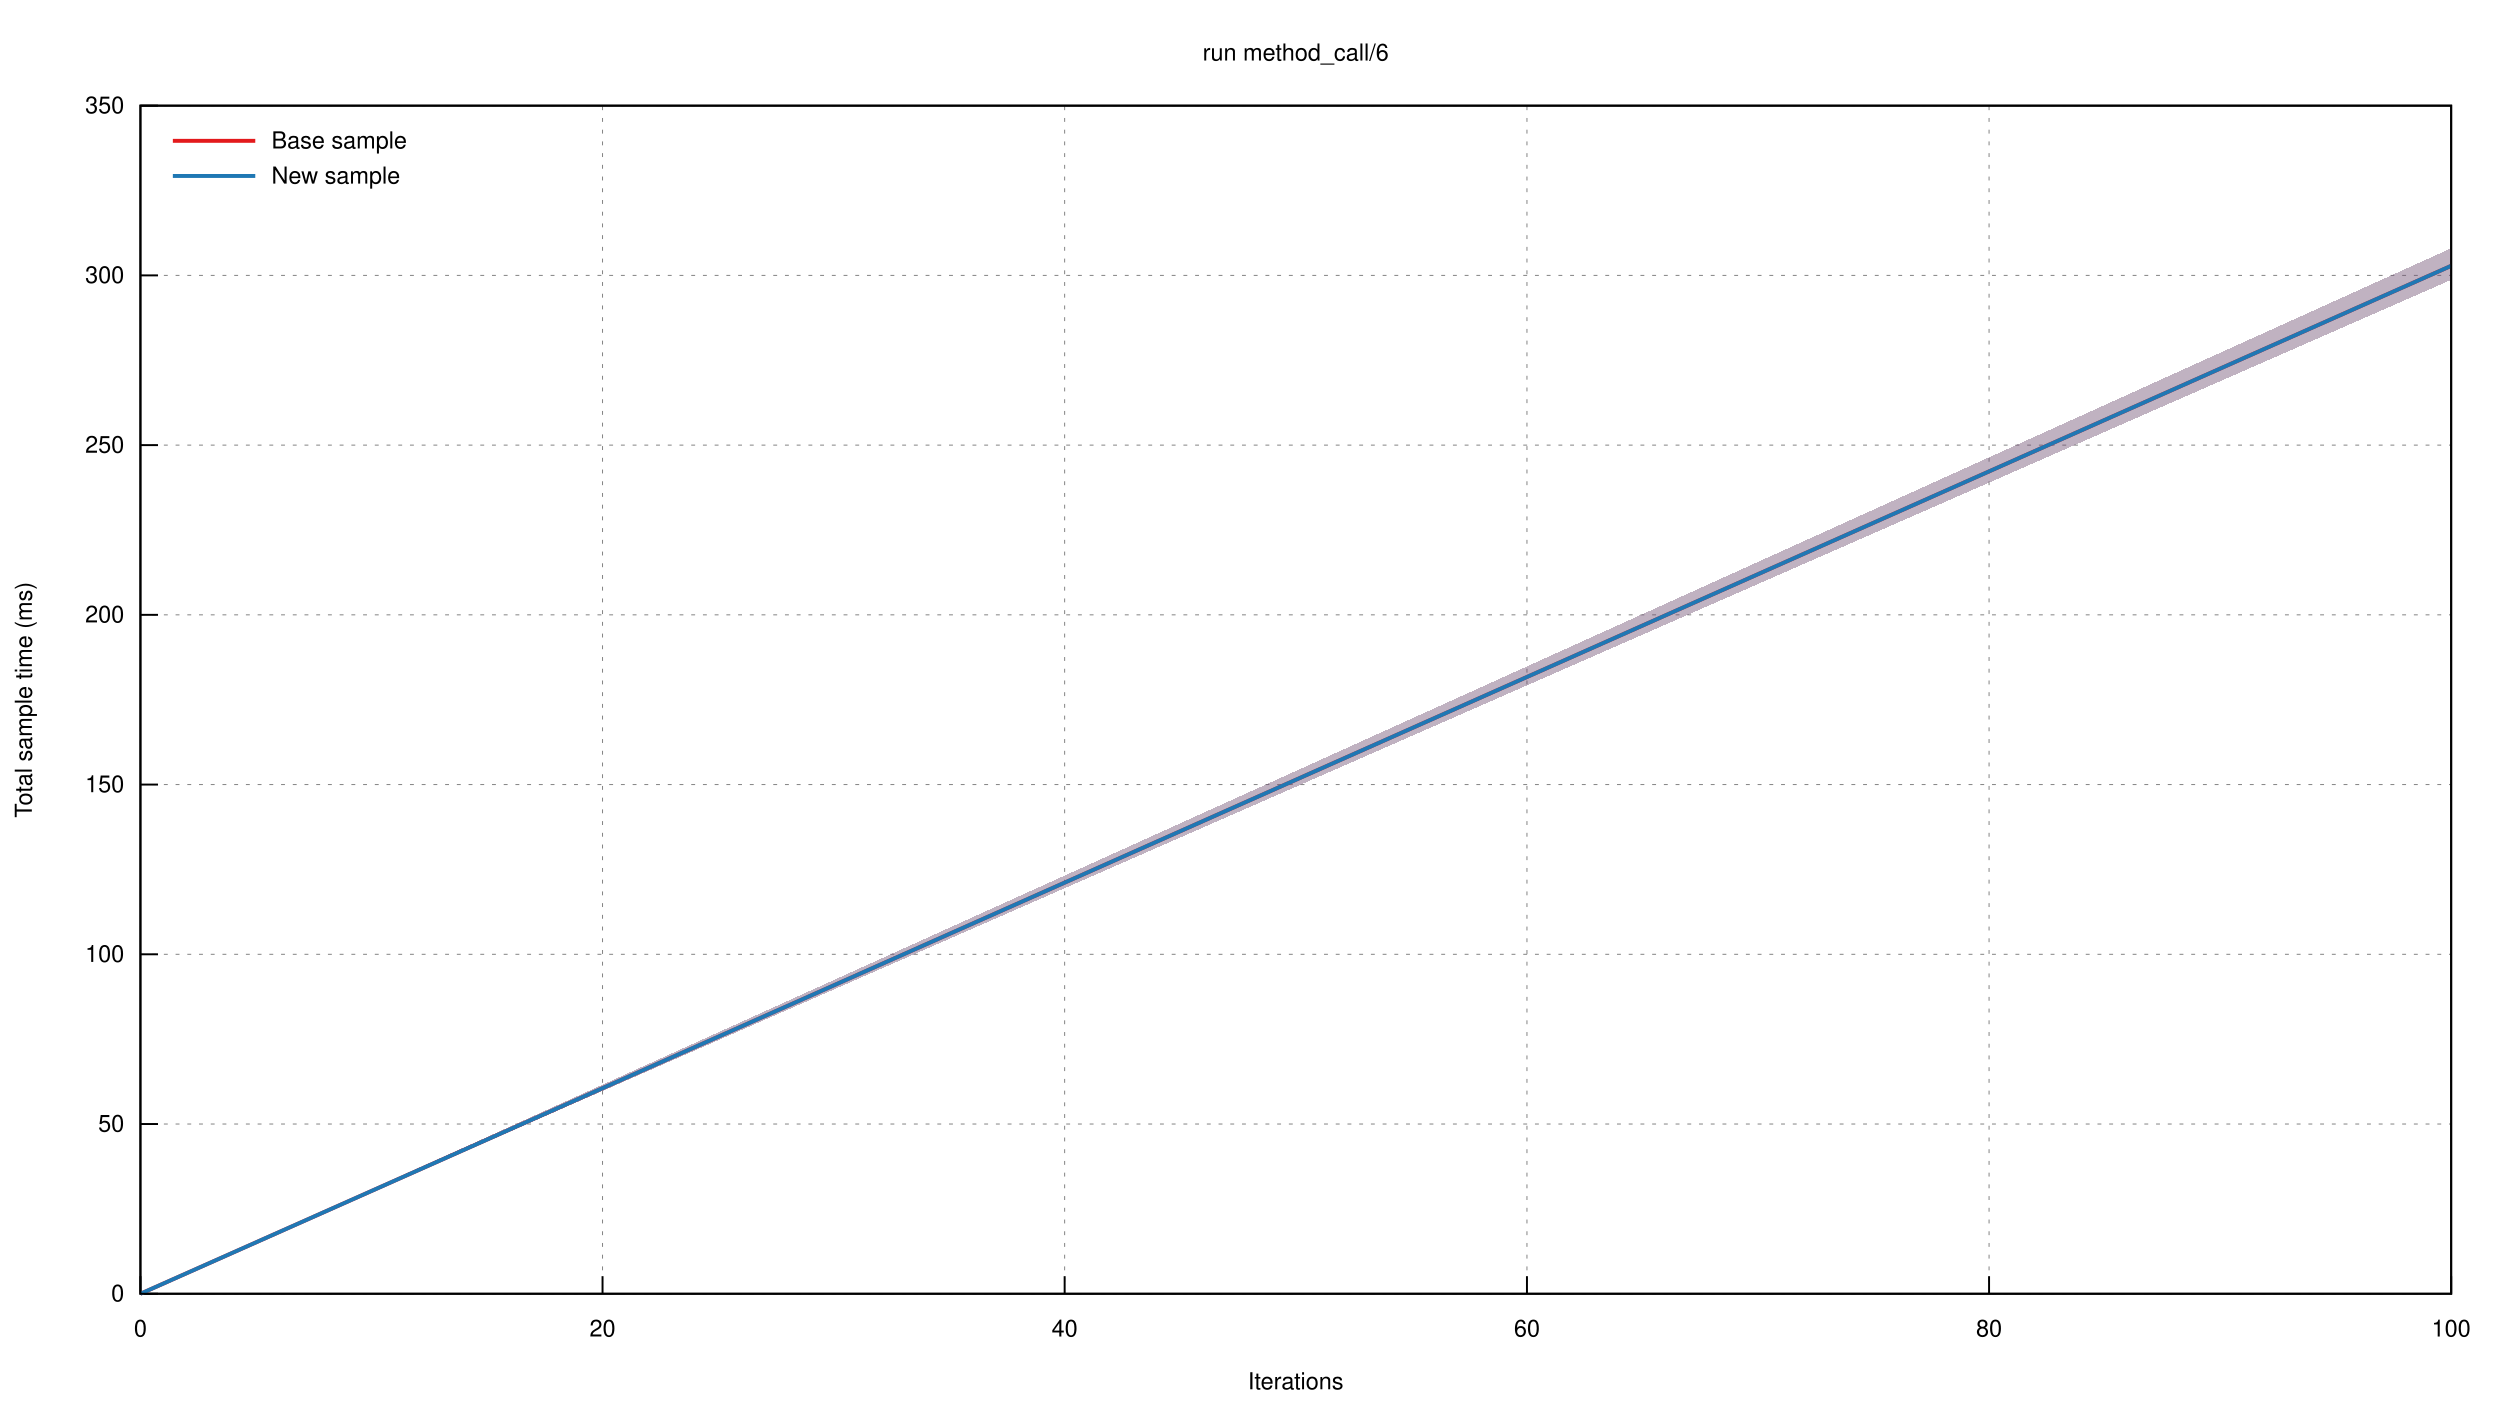
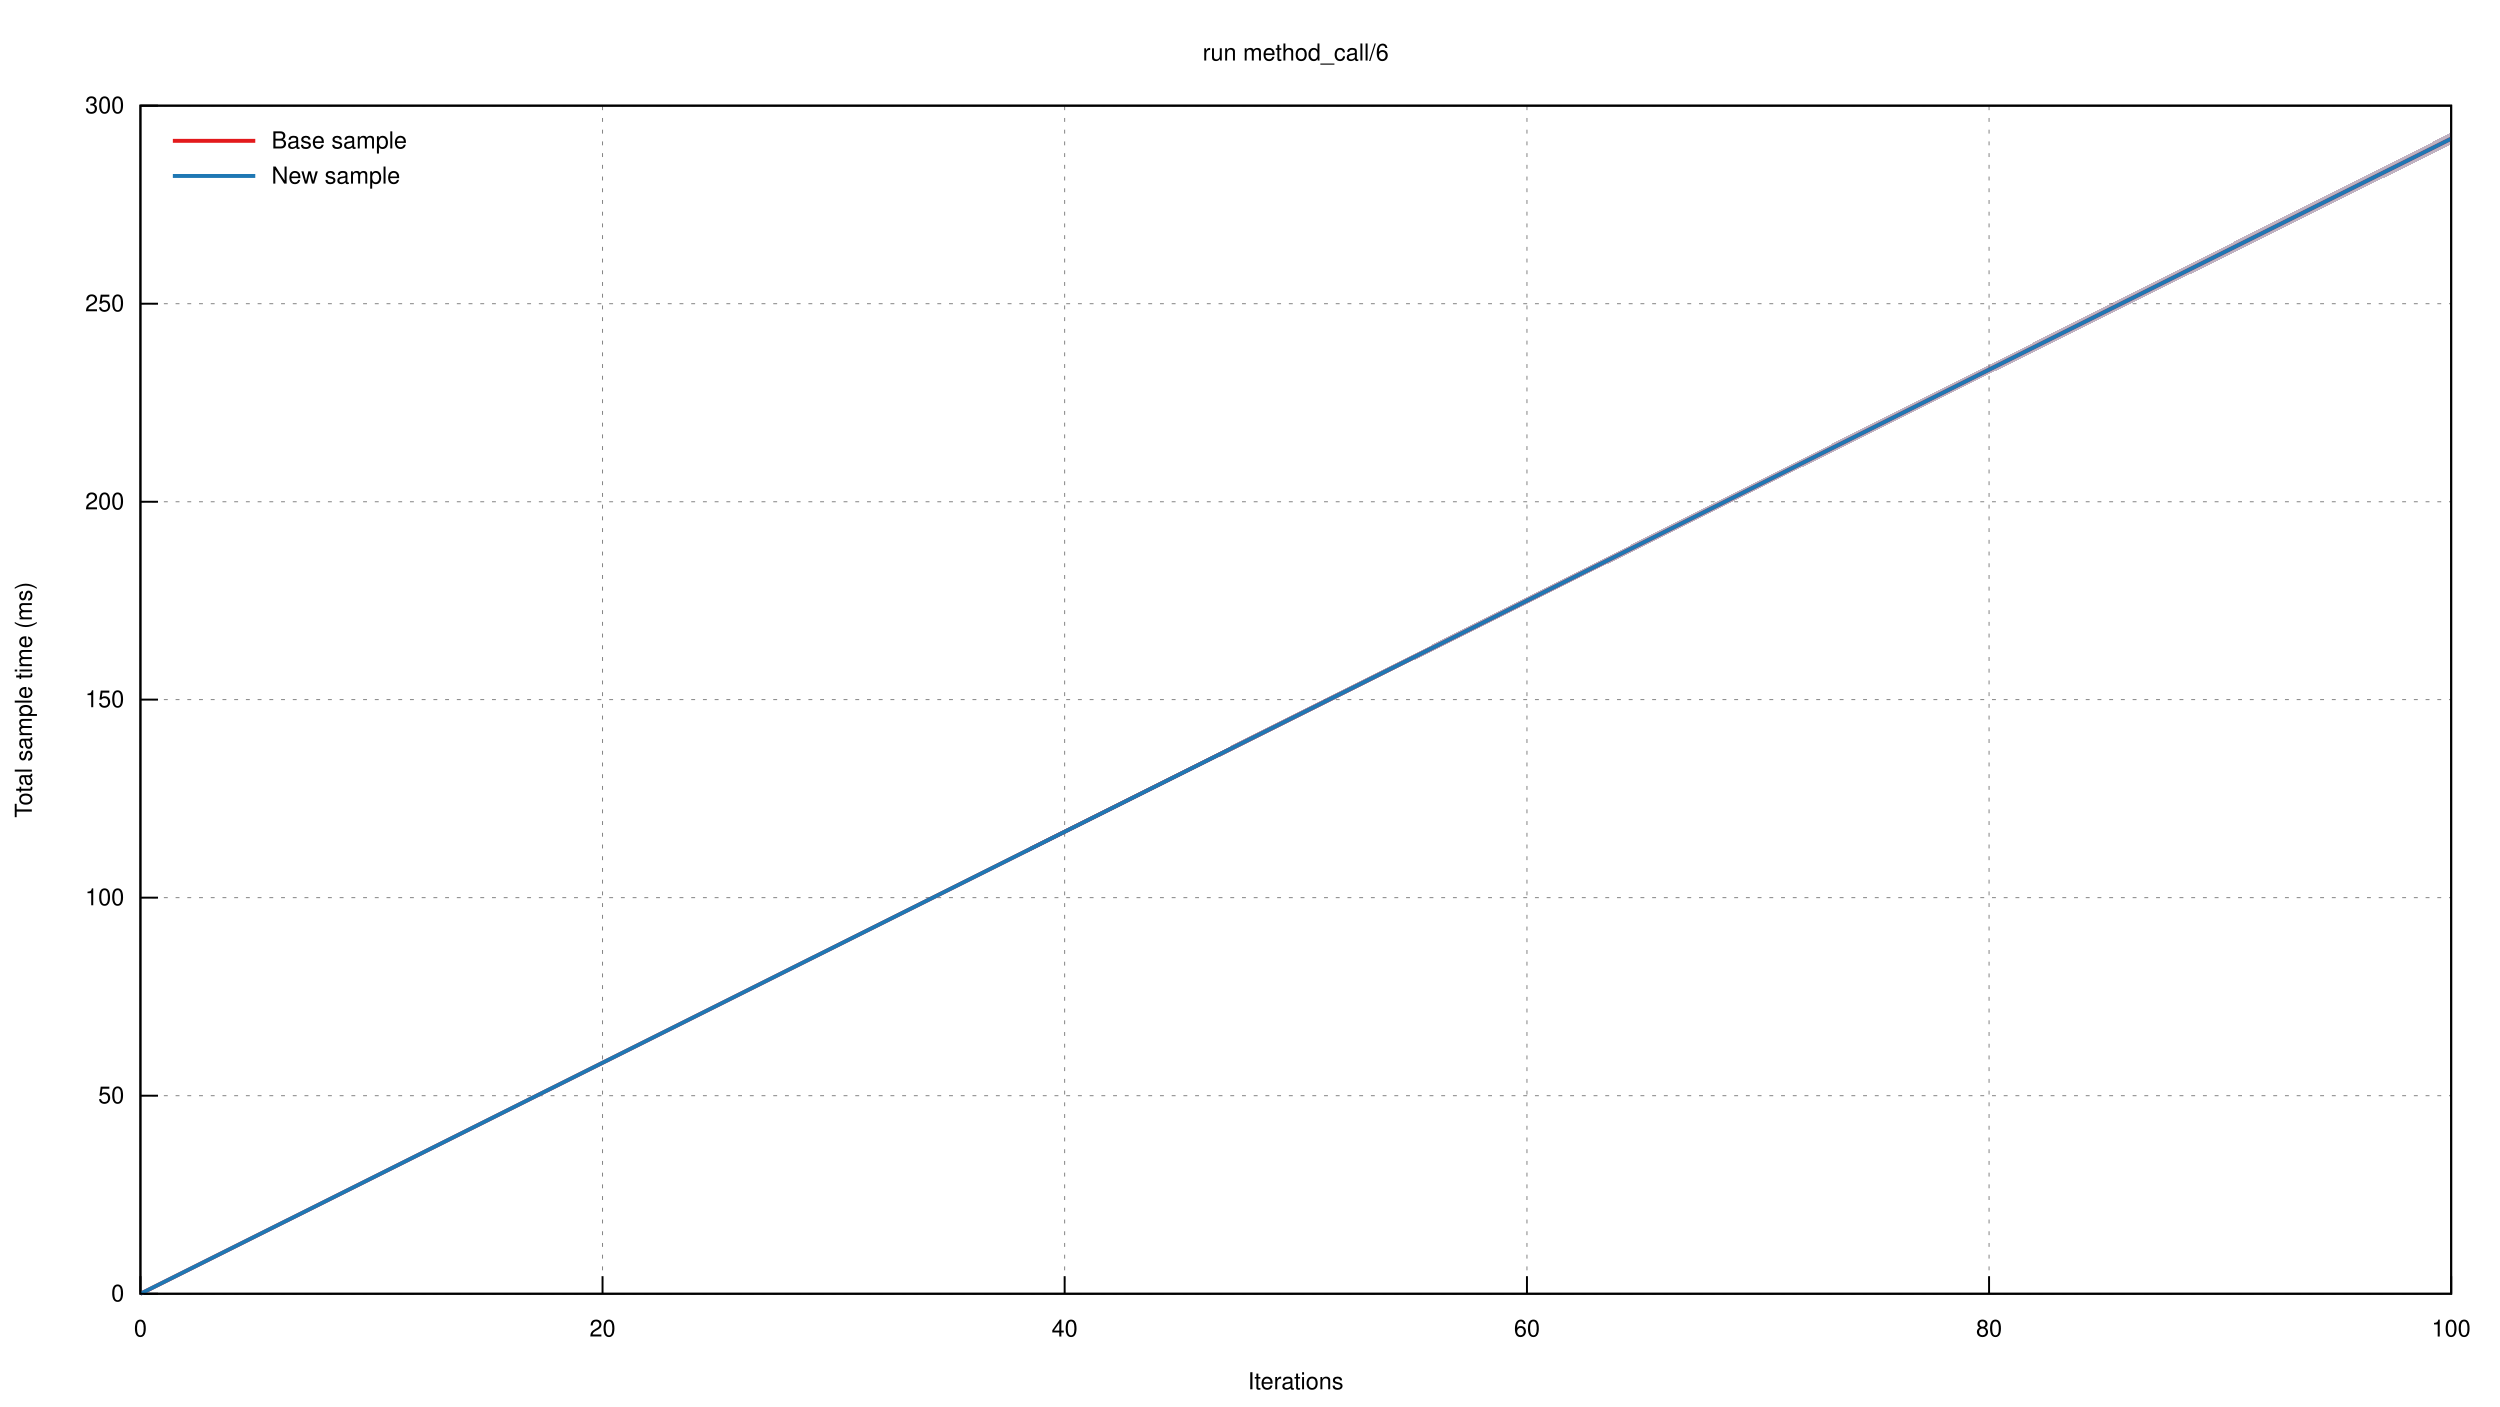
<svg xmlns="http://www.w3.org/2000/svg" xmlns:xlink="http://www.w3.org/1999/xlink" viewBox="0 0 1280 720">
  <g id="gnuplot_canvas">
    <rect x="0" y="0" width="1280" height="720" fill="none" />
    <defs>
      <circle id="gpDot" r="0.5" stroke-width="0.5" stroke="currentColor" />
      <path id="gpPt0" stroke-width="0.222" stroke="currentColor" d="M-1,0 h2 M0,-1 v2" />
      <path id="gpPt1" stroke-width="0.222" stroke="currentColor" d="M-1,-1 L1,1 M1,-1 L-1,1" />
      <path id="gpPt2" stroke-width="0.222" stroke="currentColor" d="M-1,0 L1,0 M0,-1 L0,1 M-1,-1 L1,1 M-1,1 L1,-1" />
      <rect id="gpPt3" stroke-width="0.222" stroke="currentColor" x="-1" y="-1" width="2" height="2" />
      <rect id="gpPt4" stroke-width="0.222" stroke="currentColor" fill="currentColor" x="-1" y="-1" width="2" height="2" />
      <circle id="gpPt5" stroke-width="0.222" stroke="currentColor" cx="0" cy="0" r="1" />
      <use xlink:href="#gpPt5" id="gpPt6" fill="currentColor" stroke="none" />
      <path id="gpPt7" stroke-width="0.222" stroke="currentColor" d="M0,-1.33 L-1.33,0.67 L1.33,0.67 z" />
      <use xlink:href="#gpPt7" id="gpPt8" fill="currentColor" stroke="none" />
      <use xlink:href="#gpPt7" id="gpPt9" stroke="currentColor" transform="rotate(180)" />
      <use xlink:href="#gpPt9" id="gpPt10" fill="currentColor" stroke="none" />
      <use xlink:href="#gpPt3" id="gpPt11" stroke="currentColor" transform="rotate(45)" />
      <use xlink:href="#gpPt11" id="gpPt12" fill="currentColor" stroke="none" />
      <path id="gpPt13" stroke-width="0.222" stroke="currentColor" d="M0,1.330 L1.265,0.411 L0.782,-1.067 L-0.782,-1.076 L-1.265,0.411 z" />
      <use xlink:href="#gpPt13" id="gpPt14" fill="currentColor" stroke="none" />
      <filter id="textbox" filterUnits="objectBoundingBox" x="0" y="0" height="1" width="1">
        <feFlood flood-color="white" flood-opacity="1" result="bgnd" />
        <feComposite in="SourceGraphic" in2="bgnd" operator="atop" />
      </filter>
      <filter id="greybox" filterUnits="objectBoundingBox" x="0" y="0" height="1" width="1">
        <feFlood flood-color="lightgrey" flood-opacity="1" result="grey" />
        <feComposite in="SourceGraphic" in2="grey" operator="atop" />
      </filter>
    </defs>
    <g fill="none" color="white" stroke="currentColor" stroke-width="1.00" stroke-linecap="butt" stroke-linejoin="miter">
</g>
    <g fill="none" color="black" stroke="currentColor" stroke-width="1.00" stroke-linecap="butt" stroke-linejoin="miter">
</g>
    <g fill="none" color="black" stroke="black" stroke-width="0.50" stroke-linecap="butt" stroke-linejoin="miter">
</g>
    <g fill="none" color="gray" stroke="currentColor" stroke-width="0.50" stroke-linecap="butt" stroke-linejoin="miter">
      <path stroke="gray" stroke-dasharray="2,4" class="gridline" d="M71.9,662.4 L1255.0,662.4  " />
    </g>
    <g fill="none" color="gray" stroke="gray" stroke-width="1.00" stroke-linecap="butt" stroke-linejoin="miter">
</g>
    <g fill="none" color="black" stroke="currentColor" stroke-width="1.00" stroke-linecap="butt" stroke-linejoin="miter">
      <path stroke="black" d="M71.9,662.4 L80.9,662.4  " />
      <g transform="translate(63.6,666.3)" stroke="none" fill="black" font-family="Helvetica" font-size="12.00" text-anchor="end">
        <text>
          <tspan font-family="Helvetica"> 0</tspan>
        </text>
      </g>
    </g>
    <g fill="none" color="black" stroke="currentColor" stroke-width="1.00" stroke-linecap="butt" stroke-linejoin="miter">
</g>
    <g fill="none" color="black" stroke="black" stroke-width="0.50" stroke-linecap="butt" stroke-linejoin="miter">
</g>
    <g fill="none" color="gray" stroke="currentColor" stroke-width="0.50" stroke-linecap="butt" stroke-linejoin="miter">
-       <path stroke="gray" stroke-dasharray="2,4" class="gridline" d="M71.9,575.5 L1255.0,575.5  " />
-     </g>
-     <g fill="none" color="gray" stroke="gray" stroke-width="1.00" stroke-linecap="butt" stroke-linejoin="miter">
- </g>
-     <g fill="none" color="black" stroke="currentColor" stroke-width="1.00" stroke-linecap="butt" stroke-linejoin="miter">
-       <path stroke="black" d="M71.9,575.5 L80.9,575.5  " />
-       <g transform="translate(63.6,579.4)" stroke="none" fill="black" font-family="Helvetica" font-size="12.00" text-anchor="end">
+       <path stroke="gray" stroke-dasharray="2,4" class="gridline" d="M71.9,561.0 L1255.0,561.0  " />
+     </g>
+     <g fill="none" color="gray" stroke="gray" stroke-width="1.00" stroke-linecap="butt" stroke-linejoin="miter">
+ </g>
+     <g fill="none" color="black" stroke="currentColor" stroke-width="1.00" stroke-linecap="butt" stroke-linejoin="miter">
+       <path stroke="black" d="M71.9,561.0 L80.9,561.0  " />
+       <g transform="translate(63.6,564.9)" stroke="none" fill="black" font-family="Helvetica" font-size="12.00" text-anchor="end">
        <text>
          <tspan font-family="Helvetica"> 50</tspan>
        </text>
      </g>
    </g>
    <g fill="none" color="black" stroke="currentColor" stroke-width="1.00" stroke-linecap="butt" stroke-linejoin="miter">
</g>
    <g fill="none" color="black" stroke="black" stroke-width="0.50" stroke-linecap="butt" stroke-linejoin="miter">
</g>
    <g fill="none" color="gray" stroke="currentColor" stroke-width="0.50" stroke-linecap="butt" stroke-linejoin="miter">
-       <path stroke="gray" stroke-dasharray="2,4" class="gridline" d="M71.9,488.6 L1255.0,488.6  " />
-     </g>
-     <g fill="none" color="gray" stroke="gray" stroke-width="1.00" stroke-linecap="butt" stroke-linejoin="miter">
- </g>
-     <g fill="none" color="black" stroke="currentColor" stroke-width="1.00" stroke-linecap="butt" stroke-linejoin="miter">
-       <path stroke="black" d="M71.9,488.6 L80.9,488.6  " />
-       <g transform="translate(63.6,492.5)" stroke="none" fill="black" font-family="Helvetica" font-size="12.00" text-anchor="end">
+       <path stroke="gray" stroke-dasharray="2,4" class="gridline" d="M71.9,459.6 L1255.0,459.6  " />
+     </g>
+     <g fill="none" color="gray" stroke="gray" stroke-width="1.00" stroke-linecap="butt" stroke-linejoin="miter">
+ </g>
+     <g fill="none" color="black" stroke="currentColor" stroke-width="1.00" stroke-linecap="butt" stroke-linejoin="miter">
+       <path stroke="black" d="M71.9,459.6 L80.9,459.6  " />
+       <g transform="translate(63.6,463.5)" stroke="none" fill="black" font-family="Helvetica" font-size="12.00" text-anchor="end">
        <text>
          <tspan font-family="Helvetica"> 100</tspan>
        </text>
      </g>
    </g>
    <g fill="none" color="black" stroke="currentColor" stroke-width="1.00" stroke-linecap="butt" stroke-linejoin="miter">
</g>
    <g fill="none" color="black" stroke="black" stroke-width="0.50" stroke-linecap="butt" stroke-linejoin="miter">
</g>
    <g fill="none" color="gray" stroke="currentColor" stroke-width="0.50" stroke-linecap="butt" stroke-linejoin="miter">
-       <path stroke="gray" stroke-dasharray="2,4" class="gridline" d="M71.9,401.7 L1255.0,401.7  " />
-     </g>
-     <g fill="none" color="gray" stroke="gray" stroke-width="1.00" stroke-linecap="butt" stroke-linejoin="miter">
- </g>
-     <g fill="none" color="black" stroke="currentColor" stroke-width="1.00" stroke-linecap="butt" stroke-linejoin="miter">
-       <path stroke="black" d="M71.9,401.7 L80.9,401.7  " />
-       <g transform="translate(63.6,405.6)" stroke="none" fill="black" font-family="Helvetica" font-size="12.00" text-anchor="end">
+       <path stroke="gray" stroke-dasharray="2,4" class="gridline" d="M71.9,358.2 L1255.0,358.2  " />
+     </g>
+     <g fill="none" color="gray" stroke="gray" stroke-width="1.00" stroke-linecap="butt" stroke-linejoin="miter">
+ </g>
+     <g fill="none" color="black" stroke="currentColor" stroke-width="1.00" stroke-linecap="butt" stroke-linejoin="miter">
+       <path stroke="black" d="M71.9,358.2 L80.9,358.2  " />
+       <g transform="translate(63.6,362.1)" stroke="none" fill="black" font-family="Helvetica" font-size="12.00" text-anchor="end">
        <text>
          <tspan font-family="Helvetica"> 150</tspan>
        </text>
      </g>
    </g>
    <g fill="none" color="black" stroke="currentColor" stroke-width="1.00" stroke-linecap="butt" stroke-linejoin="miter">
</g>
    <g fill="none" color="black" stroke="black" stroke-width="0.50" stroke-linecap="butt" stroke-linejoin="miter">
</g>
    <g fill="none" color="gray" stroke="currentColor" stroke-width="0.50" stroke-linecap="butt" stroke-linejoin="miter">
-       <path stroke="gray" stroke-dasharray="2,4" class="gridline" d="M71.9,314.8 L1255.0,314.8  " />
-     </g>
-     <g fill="none" color="gray" stroke="gray" stroke-width="1.00" stroke-linecap="butt" stroke-linejoin="miter">
- </g>
-     <g fill="none" color="black" stroke="currentColor" stroke-width="1.00" stroke-linecap="butt" stroke-linejoin="miter">
-       <path stroke="black" d="M71.9,314.8 L80.9,314.8  " />
-       <g transform="translate(63.6,318.7)" stroke="none" fill="black" font-family="Helvetica" font-size="12.00" text-anchor="end">
+       <path stroke="gray" stroke-dasharray="2,4" class="gridline" d="M71.9,256.9 L1255.0,256.9  " />
+     </g>
+     <g fill="none" color="gray" stroke="gray" stroke-width="1.00" stroke-linecap="butt" stroke-linejoin="miter">
+ </g>
+     <g fill="none" color="black" stroke="currentColor" stroke-width="1.00" stroke-linecap="butt" stroke-linejoin="miter">
+       <path stroke="black" d="M71.9,256.9 L80.9,256.9  " />
+       <g transform="translate(63.6,260.8)" stroke="none" fill="black" font-family="Helvetica" font-size="12.00" text-anchor="end">
        <text>
          <tspan font-family="Helvetica"> 200</tspan>
        </text>
      </g>
    </g>
    <g fill="none" color="black" stroke="currentColor" stroke-width="1.00" stroke-linecap="butt" stroke-linejoin="miter">
</g>
    <g fill="none" color="black" stroke="black" stroke-width="0.50" stroke-linecap="butt" stroke-linejoin="miter">
</g>
    <g fill="none" color="gray" stroke="currentColor" stroke-width="0.50" stroke-linecap="butt" stroke-linejoin="miter">
-       <path stroke="gray" stroke-dasharray="2,4" class="gridline" d="M71.9,227.9 L1255.0,227.9  " />
-     </g>
-     <g fill="none" color="gray" stroke="gray" stroke-width="1.00" stroke-linecap="butt" stroke-linejoin="miter">
- </g>
-     <g fill="none" color="black" stroke="currentColor" stroke-width="1.00" stroke-linecap="butt" stroke-linejoin="miter">
-       <path stroke="black" d="M71.9,227.9 L80.9,227.9  " />
-       <g transform="translate(63.6,231.8)" stroke="none" fill="black" font-family="Helvetica" font-size="12.00" text-anchor="end">
+       <path stroke="gray" stroke-dasharray="2,4" class="gridline" d="M71.9,155.5 L1255.0,155.5  " />
+     </g>
+     <g fill="none" color="gray" stroke="gray" stroke-width="1.00" stroke-linecap="butt" stroke-linejoin="miter">
+ </g>
+     <g fill="none" color="black" stroke="currentColor" stroke-width="1.00" stroke-linecap="butt" stroke-linejoin="miter">
+       <path stroke="black" d="M71.9,155.5 L80.9,155.5  " />
+       <g transform="translate(63.6,159.4)" stroke="none" fill="black" font-family="Helvetica" font-size="12.00" text-anchor="end">
        <text>
          <tspan font-family="Helvetica"> 250</tspan>
-         </text>
-       </g>
-     </g>
-     <g fill="none" color="black" stroke="currentColor" stroke-width="1.00" stroke-linecap="butt" stroke-linejoin="miter">
- </g>
-     <g fill="none" color="black" stroke="black" stroke-width="0.50" stroke-linecap="butt" stroke-linejoin="miter">
- </g>
-     <g fill="none" color="gray" stroke="currentColor" stroke-width="0.50" stroke-linecap="butt" stroke-linejoin="miter">
-       <path stroke="gray" stroke-dasharray="2,4" class="gridline" d="M71.9,141.0 L1255.0,141.0  " />
-     </g>
-     <g fill="none" color="gray" stroke="gray" stroke-width="1.00" stroke-linecap="butt" stroke-linejoin="miter">
- </g>
-     <g fill="none" color="black" stroke="currentColor" stroke-width="1.00" stroke-linecap="butt" stroke-linejoin="miter">
-       <path stroke="black" d="M71.9,141.0 L80.9,141.0  " />
-       <g transform="translate(63.6,144.9)" stroke="none" fill="black" font-family="Helvetica" font-size="12.00" text-anchor="end">
-         <text>
-           <tspan font-family="Helvetica"> 300</tspan>
        </text>
      </g>
    </g>
    <g fill="none" color="black" stroke="currentColor" stroke-width="1.00" stroke-linecap="butt" stroke-linejoin="miter">
</g>
    <g fill="none" color="black" stroke="black" stroke-width="0.50" stroke-linecap="butt" stroke-linejoin="miter">
</g>
    <g fill="none" color="gray" stroke="currentColor" stroke-width="0.50" stroke-linecap="butt" stroke-linejoin="miter">
      <path stroke="gray" stroke-dasharray="2,4" class="gridline" d="M71.9,54.1 L1255.0,54.1  " />
    </g>
    <g fill="none" color="gray" stroke="gray" stroke-width="1.00" stroke-linecap="butt" stroke-linejoin="miter">
</g>
    <g fill="none" color="black" stroke="currentColor" stroke-width="1.00" stroke-linecap="butt" stroke-linejoin="miter">
      <path stroke="black" d="M71.9,54.1 L80.9,54.1  " />
      <g transform="translate(63.6,58.0)" stroke="none" fill="black" font-family="Helvetica" font-size="12.00" text-anchor="end">
        <text>
-           <tspan font-family="Helvetica"> 350</tspan>
+           <tspan font-family="Helvetica"> 300</tspan>
        </text>
      </g>
    </g>
    <g fill="none" color="black" stroke="currentColor" stroke-width="1.00" stroke-linecap="butt" stroke-linejoin="miter">
</g>
    <g fill="none" color="black" stroke="black" stroke-width="0.50" stroke-linecap="butt" stroke-linejoin="miter">
</g>
    <g fill="none" color="gray" stroke="currentColor" stroke-width="0.50" stroke-linecap="butt" stroke-linejoin="miter">
      <path stroke="gray" stroke-dasharray="2,4" class="gridline" d="M71.9,662.4 L71.9,54.1  " />
    </g>
    <g fill="none" color="gray" stroke="gray" stroke-width="1.00" stroke-linecap="butt" stroke-linejoin="miter">
</g>
    <g fill="none" color="black" stroke="currentColor" stroke-width="1.00" stroke-linecap="butt" stroke-linejoin="miter">
      <path stroke="black" d="M71.9,662.4 L71.9,653.4  " />
      <g transform="translate(71.9,684.3)" stroke="none" fill="black" font-family="Helvetica" font-size="12.00" text-anchor="middle">
        <text>
          <tspan font-family="Helvetica"> 0</tspan>
        </text>
      </g>
    </g>
    <g fill="none" color="black" stroke="currentColor" stroke-width="1.00" stroke-linecap="butt" stroke-linejoin="miter">
</g>
    <g fill="none" color="black" stroke="black" stroke-width="0.50" stroke-linecap="butt" stroke-linejoin="miter">
</g>
    <g fill="none" color="gray" stroke="currentColor" stroke-width="0.50" stroke-linecap="butt" stroke-linejoin="miter">
      <path stroke="gray" stroke-dasharray="2,4" class="gridline" d="M308.5,662.4 L308.5,54.1  " />
    </g>
    <g fill="none" color="gray" stroke="gray" stroke-width="1.00" stroke-linecap="butt" stroke-linejoin="miter">
</g>
    <g fill="none" color="black" stroke="currentColor" stroke-width="1.00" stroke-linecap="butt" stroke-linejoin="miter">
      <path stroke="black" d="M308.5,662.4 L308.5,653.4  " />
      <g transform="translate(308.5,684.3)" stroke="none" fill="black" font-family="Helvetica" font-size="12.00" text-anchor="middle">
        <text>
          <tspan font-family="Helvetica"> 20</tspan>
        </text>
      </g>
    </g>
    <g fill="none" color="black" stroke="currentColor" stroke-width="1.00" stroke-linecap="butt" stroke-linejoin="miter">
</g>
    <g fill="none" color="black" stroke="black" stroke-width="0.50" stroke-linecap="butt" stroke-linejoin="miter">
</g>
    <g fill="none" color="gray" stroke="currentColor" stroke-width="0.50" stroke-linecap="butt" stroke-linejoin="miter">
      <path stroke="gray" stroke-dasharray="2,4" class="gridline" d="M545.1,662.4 L545.1,54.1  " />
    </g>
    <g fill="none" color="gray" stroke="gray" stroke-width="1.00" stroke-linecap="butt" stroke-linejoin="miter">
</g>
    <g fill="none" color="black" stroke="currentColor" stroke-width="1.00" stroke-linecap="butt" stroke-linejoin="miter">
      <path stroke="black" d="M545.1,662.4 L545.1,653.4  " />
      <g transform="translate(545.1,684.3)" stroke="none" fill="black" font-family="Helvetica" font-size="12.00" text-anchor="middle">
        <text>
          <tspan font-family="Helvetica"> 40</tspan>
        </text>
      </g>
    </g>
    <g fill="none" color="black" stroke="currentColor" stroke-width="1.00" stroke-linecap="butt" stroke-linejoin="miter">
</g>
    <g fill="none" color="black" stroke="black" stroke-width="0.50" stroke-linecap="butt" stroke-linejoin="miter">
</g>
    <g fill="none" color="gray" stroke="currentColor" stroke-width="0.50" stroke-linecap="butt" stroke-linejoin="miter">
      <path stroke="gray" stroke-dasharray="2,4" class="gridline" d="M781.8,662.4 L781.8,54.1  " />
    </g>
    <g fill="none" color="gray" stroke="gray" stroke-width="1.00" stroke-linecap="butt" stroke-linejoin="miter">
</g>
    <g fill="none" color="black" stroke="currentColor" stroke-width="1.00" stroke-linecap="butt" stroke-linejoin="miter">
      <path stroke="black" d="M781.8,662.4 L781.8,653.4  " />
      <g transform="translate(781.8,684.3)" stroke="none" fill="black" font-family="Helvetica" font-size="12.00" text-anchor="middle">
        <text>
          <tspan font-family="Helvetica"> 60</tspan>
        </text>
      </g>
    </g>
    <g fill="none" color="black" stroke="currentColor" stroke-width="1.00" stroke-linecap="butt" stroke-linejoin="miter">
</g>
    <g fill="none" color="black" stroke="black" stroke-width="0.50" stroke-linecap="butt" stroke-linejoin="miter">
</g>
    <g fill="none" color="gray" stroke="currentColor" stroke-width="0.50" stroke-linecap="butt" stroke-linejoin="miter">
      <path stroke="gray" stroke-dasharray="2,4" class="gridline" d="M1018.4,662.4 L1018.4,54.1  " />
    </g>
    <g fill="none" color="gray" stroke="gray" stroke-width="1.00" stroke-linecap="butt" stroke-linejoin="miter">
</g>
    <g fill="none" color="black" stroke="currentColor" stroke-width="1.00" stroke-linecap="butt" stroke-linejoin="miter">
      <path stroke="black" d="M1018.4,662.4 L1018.4,653.4  " />
      <g transform="translate(1018.4,684.3)" stroke="none" fill="black" font-family="Helvetica" font-size="12.00" text-anchor="middle">
        <text>
          <tspan font-family="Helvetica"> 80</tspan>
        </text>
      </g>
    </g>
    <g fill="none" color="black" stroke="currentColor" stroke-width="1.00" stroke-linecap="butt" stroke-linejoin="miter">
</g>
    <g fill="none" color="black" stroke="black" stroke-width="0.50" stroke-linecap="butt" stroke-linejoin="miter">
</g>
    <g fill="none" color="gray" stroke="currentColor" stroke-width="0.50" stroke-linecap="butt" stroke-linejoin="miter">
      <path stroke="gray" stroke-dasharray="2,4" class="gridline" d="M1255.0,662.4 L1255.0,54.1  " />
    </g>
    <g fill="none" color="gray" stroke="gray" stroke-width="1.00" stroke-linecap="butt" stroke-linejoin="miter">
</g>
    <g fill="none" color="black" stroke="currentColor" stroke-width="1.00" stroke-linecap="butt" stroke-linejoin="miter">
      <path stroke="black" d="M1255.0,662.4 L1255.0,653.4  " />
      <g transform="translate(1255.0,684.3)" stroke="none" fill="black" font-family="Helvetica" font-size="12.00" text-anchor="middle">
        <text>
          <tspan font-family="Helvetica"> 100</tspan>
        </text>
      </g>
    </g>
    <g fill="none" color="black" stroke="currentColor" stroke-width="1.00" stroke-linecap="butt" stroke-linejoin="miter">
</g>
    <g fill="none" color="black" stroke="currentColor" stroke-width="1.00" stroke-linecap="butt" stroke-linejoin="miter">
      <path stroke="black" d="M71.9,54.1 L71.9,662.4 L1255.0,662.4 L1255.0,54.1 L71.9,54.1 Z  " />
    </g>
    <g fill="none" color="black" stroke="currentColor" stroke-width="1.00" stroke-linecap="butt" stroke-linejoin="miter">
      <g transform="translate(16.3,358.3) rotate(270)" stroke="none" fill="black" font-family="Helvetica" font-size="12.00" text-anchor="middle">
        <text>
          <tspan font-family="Helvetica">Total sample time (ms)</tspan>
        </text>
      </g>
    </g>
    <g fill="none" color="black" stroke="currentColor" stroke-width="1.00" stroke-linecap="butt" stroke-linejoin="miter">
      <g transform="translate(663.4,711.3)" stroke="none" fill="black" font-family="Helvetica" font-size="12.00" text-anchor="middle">
        <text>
          <tspan font-family="Helvetica">Iterations</tspan>
        </text>
      </g>
    </g>
    <g fill="none" color="black" stroke="currentColor" stroke-width="1.00" stroke-linecap="butt" stroke-linejoin="miter">
      <g transform="translate(663.4,31.0)" stroke="none" fill="black" font-family="Helvetica" font-size="12.00" text-anchor="middle">
        <text>
          <tspan font-family="Helvetica">run method_call/6</tspan>
        </text>
      </g>
    </g>
    <g id="gnuplot_plot_1">
      <g fill="none" color="black" stroke="currentColor" stroke-width="1.00" stroke-linecap="butt" stroke-linejoin="miter">
        <g stroke="none" shape-rendering="crispEdges">
          <polygon fill="rgb(227,  26,  28)" fill-opacity="0.25" points="71.9,662.4 71.9,662.4 71.9,662.4 " />
-           <polygon fill="rgb(227,  26,  28)" fill-opacity="0.25" points="71.9,662.4 1255.0,143.3 1255.0,127.1 " />
+           <polygon fill="rgb(227,  26,  28)" fill-opacity="0.25" points="71.9,662.4 1255.0,73.9 1255.0,67.9 " />
        </g>
      </g>
    </g>
    <g id="gnuplot_plot_2">
      <g fill="none" color="black" stroke="currentColor" stroke-width="1.00" stroke-linecap="butt" stroke-linejoin="miter">
        <g stroke="none" shape-rendering="crispEdges">
          <polygon fill="rgb( 31, 120, 180)" fill-opacity="0.25" points="71.9,662.4 71.9,662.4 71.9,662.4 " />
-           <polygon fill="rgb( 31, 120, 180)" fill-opacity="0.25" points="71.9,662.4 1255.0,143.3 1255.0,127.1 " />
+           <polygon fill="rgb( 31, 120, 180)" fill-opacity="0.25" points="71.9,662.4 1255.0,73.9 1255.0,67.9 " />
        </g>
      </g>
    </g>
    <g id="gnuplot_plot_3">
      <g fill="none" color="white" stroke="rgb( 31, 120, 180)" stroke-width="2.00" stroke-linecap="butt" stroke-linejoin="miter">
</g>
      <g fill="none" color="black" stroke="currentColor" stroke-width="2.00" stroke-linecap="butt" stroke-linejoin="miter">
        <g transform="translate(139.0,76.0)" stroke="none" fill="black" font-family="Helvetica" font-size="12.00" text-anchor="start">
          <text>
            <tspan font-family="Helvetica">Base sample</tspan>
          </text>
        </g>
      </g>
      <g fill="none" color="black" stroke="currentColor" stroke-width="2.00" stroke-linecap="butt" stroke-linejoin="miter">
-         <path stroke="rgb(227,  26,  28)" d="M88.5,72.1 L130.7,72.1 M71.9,662.4 L1255.0,136.1  " />
+         <path stroke="rgb(227,  26,  28)" d="M88.5,72.1 L130.7,72.1 M71.9,662.4 L1255.0,71.0  " />
      </g>
    </g>
    <g id="gnuplot_plot_4">
      <g fill="none" color="black" stroke="currentColor" stroke-width="2.00" stroke-linecap="butt" stroke-linejoin="miter">
        <g transform="translate(139.0,94.0)" stroke="none" fill="black" font-family="Helvetica" font-size="12.00" text-anchor="start">
          <text>
            <tspan font-family="Helvetica">New sample</tspan>
          </text>
        </g>
      </g>
      <g fill="none" color="black" stroke="currentColor" stroke-width="2.00" stroke-linecap="butt" stroke-linejoin="miter">
-         <path stroke="rgb( 31, 120, 180)" d="M88.5,90.1 L130.7,90.1 M71.9,662.4 L1255.0,136.1  " />
+         <path stroke="rgb( 31, 120, 180)" d="M88.5,90.1 L130.7,90.1 M71.9,662.4 L1255.0,71.0  " />
      </g>
    </g>
    <g fill="none" color="black" stroke="currentColor" stroke-width="2.00" stroke-linecap="butt" stroke-linejoin="miter">
</g>
    <g fill="none" color="black" stroke="black" stroke-width="1.00" stroke-linecap="butt" stroke-linejoin="miter">
</g>
    <g fill="none" color="black" stroke="currentColor" stroke-width="1.00" stroke-linecap="butt" stroke-linejoin="miter">
      <path stroke="black" d="M71.9,54.1 L71.9,662.4 L1255.0,662.4 L1255.0,54.1 L71.9,54.1 Z  " />
    </g>
    <g fill="none" color="black" stroke="currentColor" stroke-width="1.00" stroke-linecap="butt" stroke-linejoin="miter">
</g>
  </g>
</svg>
